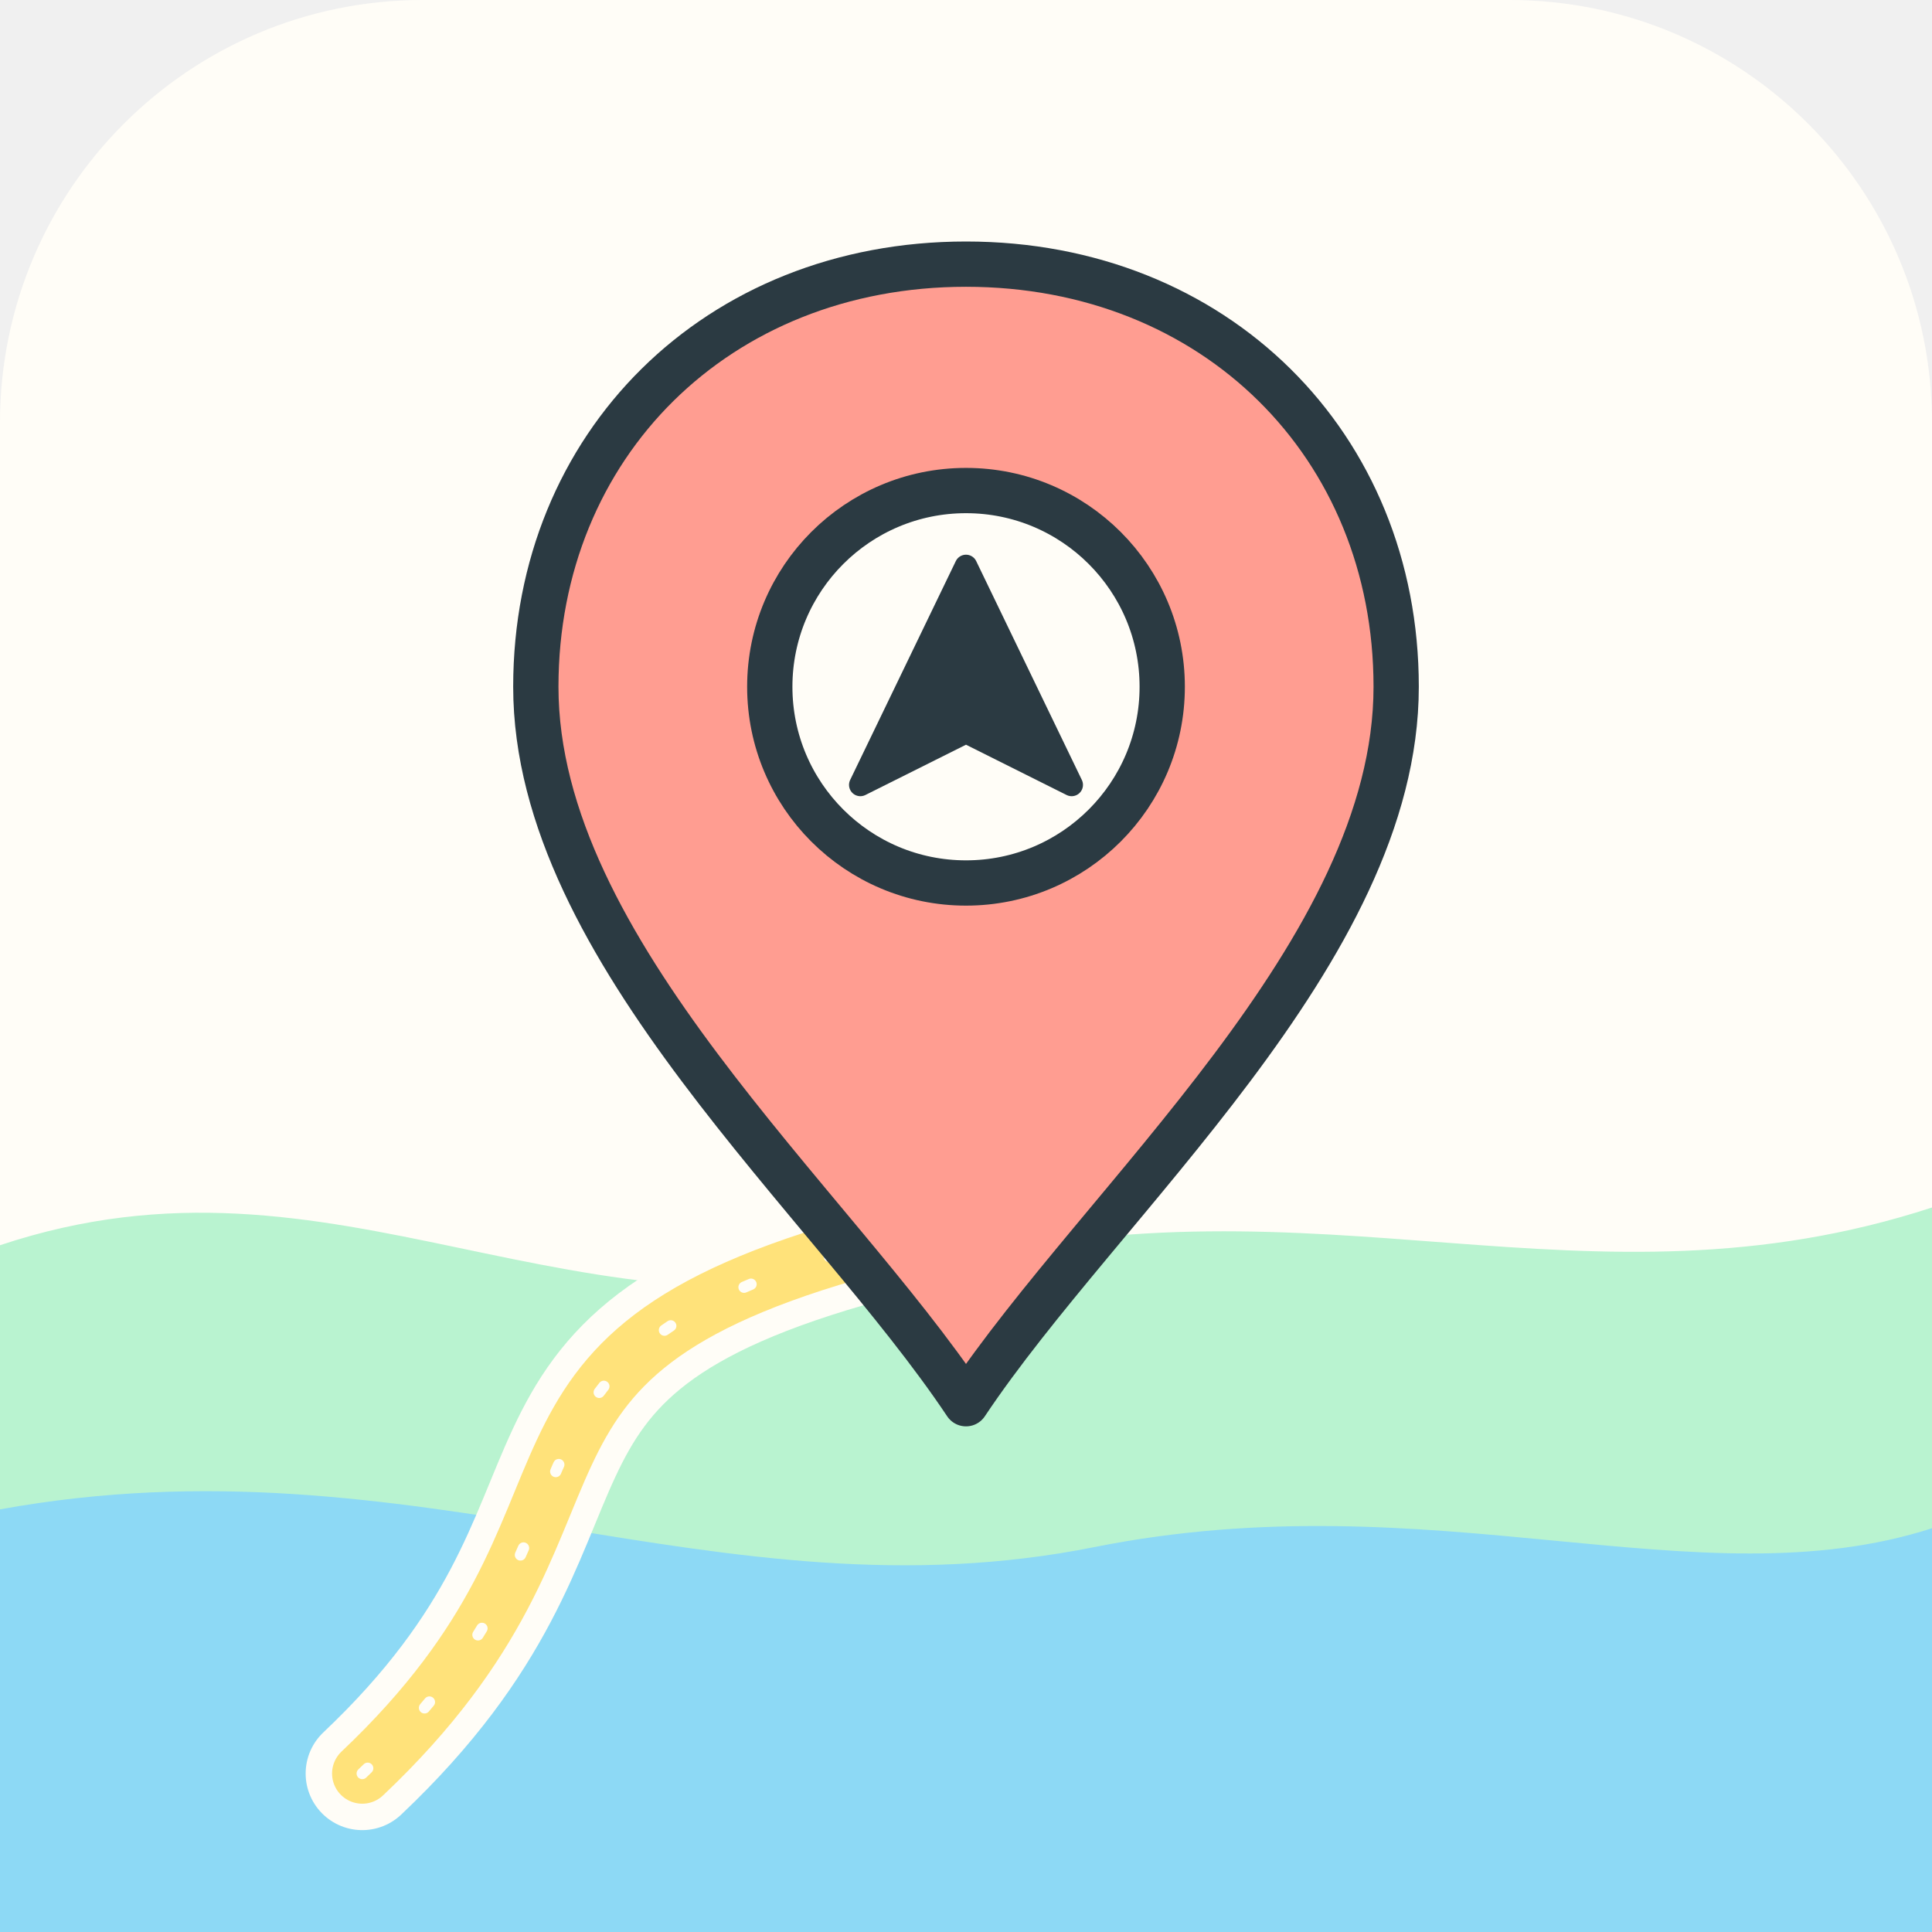
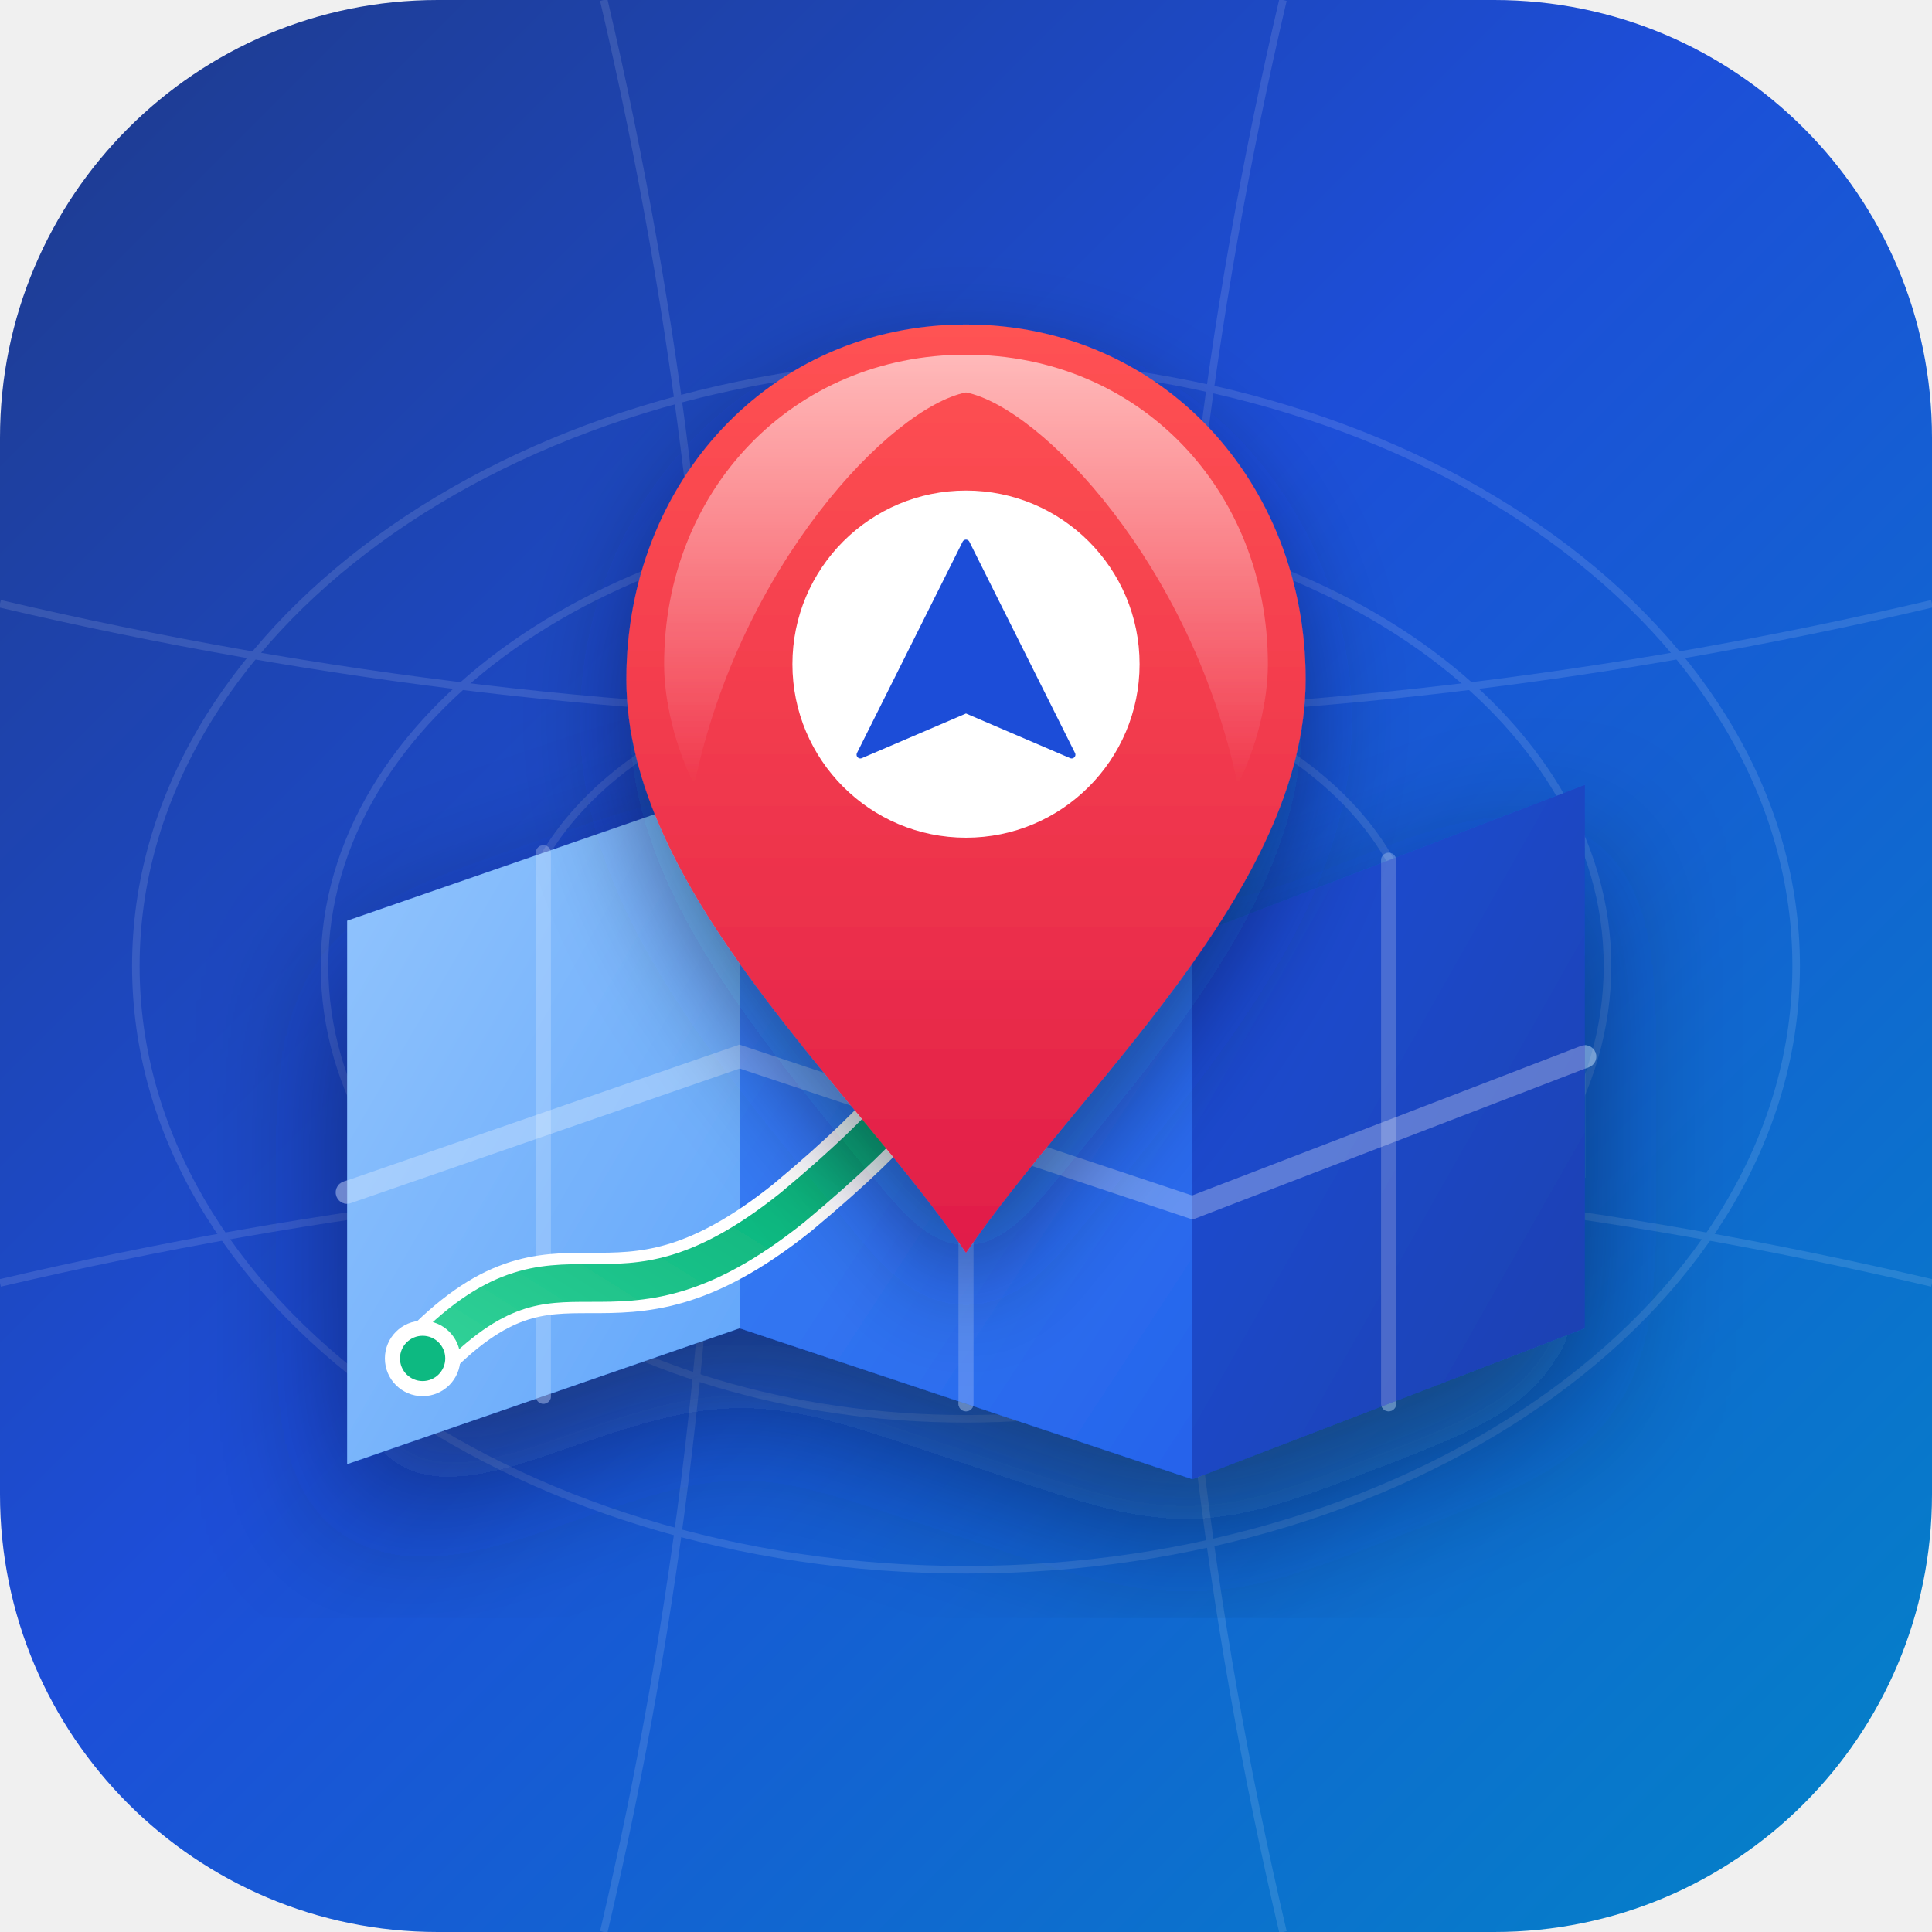
- <svg xmlns="http://www.w3.org/2000/svg" viewBox="0 0 512 512" role="img" aria-label="D'Maps">
-   <rect width="512" height="512" rx="112" fill="#FFFDF7" />
-   <path d="M0 330 C90 300 150 360 250 335 C350 310 420 350 512 320 V512 H0 Z" fill="#B9F3D0" />
-   <path d="M0 400 C110 380 190 430 290 410 C380 392 450 425 512 405 V512 H0 Z" fill="#8DD9F5" />
-   <path d="M96 470 C170 400 120 360 230 330 C330 305 300 270 256 250" fill="none" stroke="#FFFDF7" stroke-width="30" stroke-linecap="round" />
-   <path d="M96 470 C170 400 120 360 230 330 C330 305 300 270 256 250" fill="none" stroke="#FFE27A" stroke-width="16" stroke-linecap="round" />
-   <path d="M96 470 C170 400 120 360 230 330 C330 305 300 270 256 250" fill="none" stroke="#FFFDF7" stroke-width="3" stroke-linecap="round" stroke-dasharray="2 22" />
-   <path d="M256 70 C190 70 142 118 142 182 C142 252 220 318 256 372 C292 318 370 252 370 182 C370 118 322 70 256 70 Z" fill="#FF9D91" stroke="#2B3A42" stroke-width="12" stroke-linejoin="round" />
-   <circle cx="256" cy="182" r="52" fill="#FFFDF7" stroke="#2B3A42" stroke-width="12" />
-   <path d="M256 150 L284 208 L256 194 L228 208 Z" fill="#2B3A42" stroke="#2B3A42" stroke-width="6" stroke-linejoin="round" />
+ <svg xmlns="http://www.w3.org/2000/svg" viewBox="0 0 512 512" width="512" height="512" role="img" aria-label="D'Maps">
+   <defs>
+     <linearGradient id="bgGrad" x1="0%" y1="0%" x2="100%" y2="100%">
+       <stop offset="0%" stop-color="#1E3A8A" />
+       <stop offset="45%" stop-color="#1D4ED8" />
+       <stop offset="100%" stop-color="#0284C7" />
+     </linearGradient>
+     <linearGradient id="foldLeft" x1="0%" y1="0%" x2="100%" y2="100%">
+       <stop offset="0%" stop-color="#93C5FD" />
+       <stop offset="100%" stop-color="#60A5FA" />
+     </linearGradient>
+     <linearGradient id="foldCenter" x1="0%" y1="0%" x2="100%" y2="100%">
+       <stop offset="0%" stop-color="#3B82F6" />
+       <stop offset="100%" stop-color="#2563EB" />
+     </linearGradient>
+     <linearGradient id="foldRight" x1="0%" y1="0%" x2="100%" y2="100%">
+       <stop offset="0%" stop-color="#1D4ED8" />
+       <stop offset="100%" stop-color="#1E40AF" />
+     </linearGradient>
+     <linearGradient id="pinGrad" x1="0%" y1="0%" x2="0%" y2="100%">
+       <stop offset="0%" stop-color="#FF5252" />
+       <stop offset="100%" stop-color="#E11D48" />
+     </linearGradient>
+     <linearGradient id="pinHighlight" x1="0%" y1="0%" x2="0%" y2="100%">
+       <stop offset="0%" stop-color="#FFFFFF" stop-opacity="0.6" />
+       <stop offset="100%" stop-color="#FFFFFF" stop-opacity="0" />
+     </linearGradient>
+     <linearGradient id="routeGrad" x1="0%" y1="100%" x2="100%" y2="0%">
+       <stop offset="0%" stop-color="#34D399" />
+       <stop offset="50%" stop-color="#10B981" />
+       <stop offset="100%" stop-color="#059669" />
+     </linearGradient>
+     <filter id="cardShadow" x="-20%" y="-20%" width="140%" height="140%">
+       <feDropShadow dx="0" dy="16" stdDeviation="20" flood-color="#0B132B" flood-opacity="0.5" />
+     </filter>
+     <filter id="pinShadow" x="-30%" y="-20%" width="160%" height="160%">
+       <feDropShadow dx="0" dy="12" stdDeviation="14" flood-color="#09142B" flood-opacity="0.45" />
+     </filter>
+   </defs>
+   <rect width="512" height="512" rx="116" fill="url(#bgGrad)" />
+   <g opacity="0.12" stroke="#FFFFFF" stroke-width="2" fill="none">
+     <ellipse cx="256" cy="256" rx="220" ry="160" />
+     <ellipse cx="256" cy="256" rx="170" ry="120" />
+     <ellipse cx="256" cy="256" rx="120" ry="80" />
+     <path d="M 0 160 Q 256 220 512 160" />
+     <path d="M 0 340 Q 256 280 512 340" />
+     <path d="M 160 0 Q 220 256 160 512" />
+     <path d="M 340 0 Q 280 256 340 512" />
+   </g>
+   <g filter="url(#cardShadow)">
+     <path d="M 92 388 L 196 352 L 196 208 L 92 244 Z" fill="url(#foldLeft)" />
+     <path d="M 196 352 L 316 392 L 316 248 L 196 208 Z" fill="url(#foldCenter)" />
+     <path d="M 316 392 L 420 352 L 420 208 L 316 248 Z" fill="url(#foldRight)" />
+     <path d="M 92 316 L 196 280 L 316 320 L 420 280" stroke="#FFFFFF" stroke-opacity="0.28" stroke-width="6" stroke-linecap="round" fill="none" />
+     <path d="M 144 226 L 144 370" stroke="#FFFFFF" stroke-opacity="0.2" stroke-width="4" stroke-linecap="round" />
+     <path d="M 256 228 L 256 372" stroke="#FFFFFF" stroke-opacity="0.2" stroke-width="4" stroke-linecap="round" />
+     <path d="M 368 228 L 368 372" stroke="#FFFFFF" stroke-opacity="0.2" stroke-width="4" stroke-linecap="round" />
+     <path d="M 112 360 C 150 320, 160 360, 210 320 C 240 295, 245 285, 256 270" stroke="#FFFFFF" stroke-width="16" stroke-linecap="round" stroke-linejoin="round" fill="none" />
+     <path d="M 112 360 C 150 320, 160 360, 210 320 C 240 295, 245 285, 256 270" stroke="url(#routeGrad)" stroke-width="10" stroke-linecap="round" stroke-linejoin="round" fill="none" />
+     <circle cx="112" cy="360" r="10" fill="#FFFFFF" />
+     <circle cx="112" cy="360" r="6" fill="#10B981" />
+   </g>
+   <ellipse cx="256" cy="272" rx="30" ry="12" fill="#0A1628" opacity="0.4" />
+   <g filter="url(#pinShadow)">
+     <path d="M 256 86 C 204 86 166 128 166 180 C 166 236 226 288 256 332 C 286 288 346 236 346 180 C 346 128 308 86 256 86 Z" fill="url(#pinGrad)" />
+     <path d="M 256 94 C 210 94 176 130 176 176 C 176 186 179 198 184 208 C 196 150 236 108 256 104 C 276 108 316 150 328 208 C 333 198 336 186 336 176 C 336 130 302 94 256 94 Z" fill="url(#pinHighlight)" />
+     <circle cx="256" cy="176" r="46" fill="#FFFFFF" />
+     <path d="M 256 144 L 284 200 L 256 188 L 228 200 Z" fill="#1D4ED8" stroke="#1D4ED8" stroke-width="2" stroke-linejoin="round" />
+   </g>
</svg>
